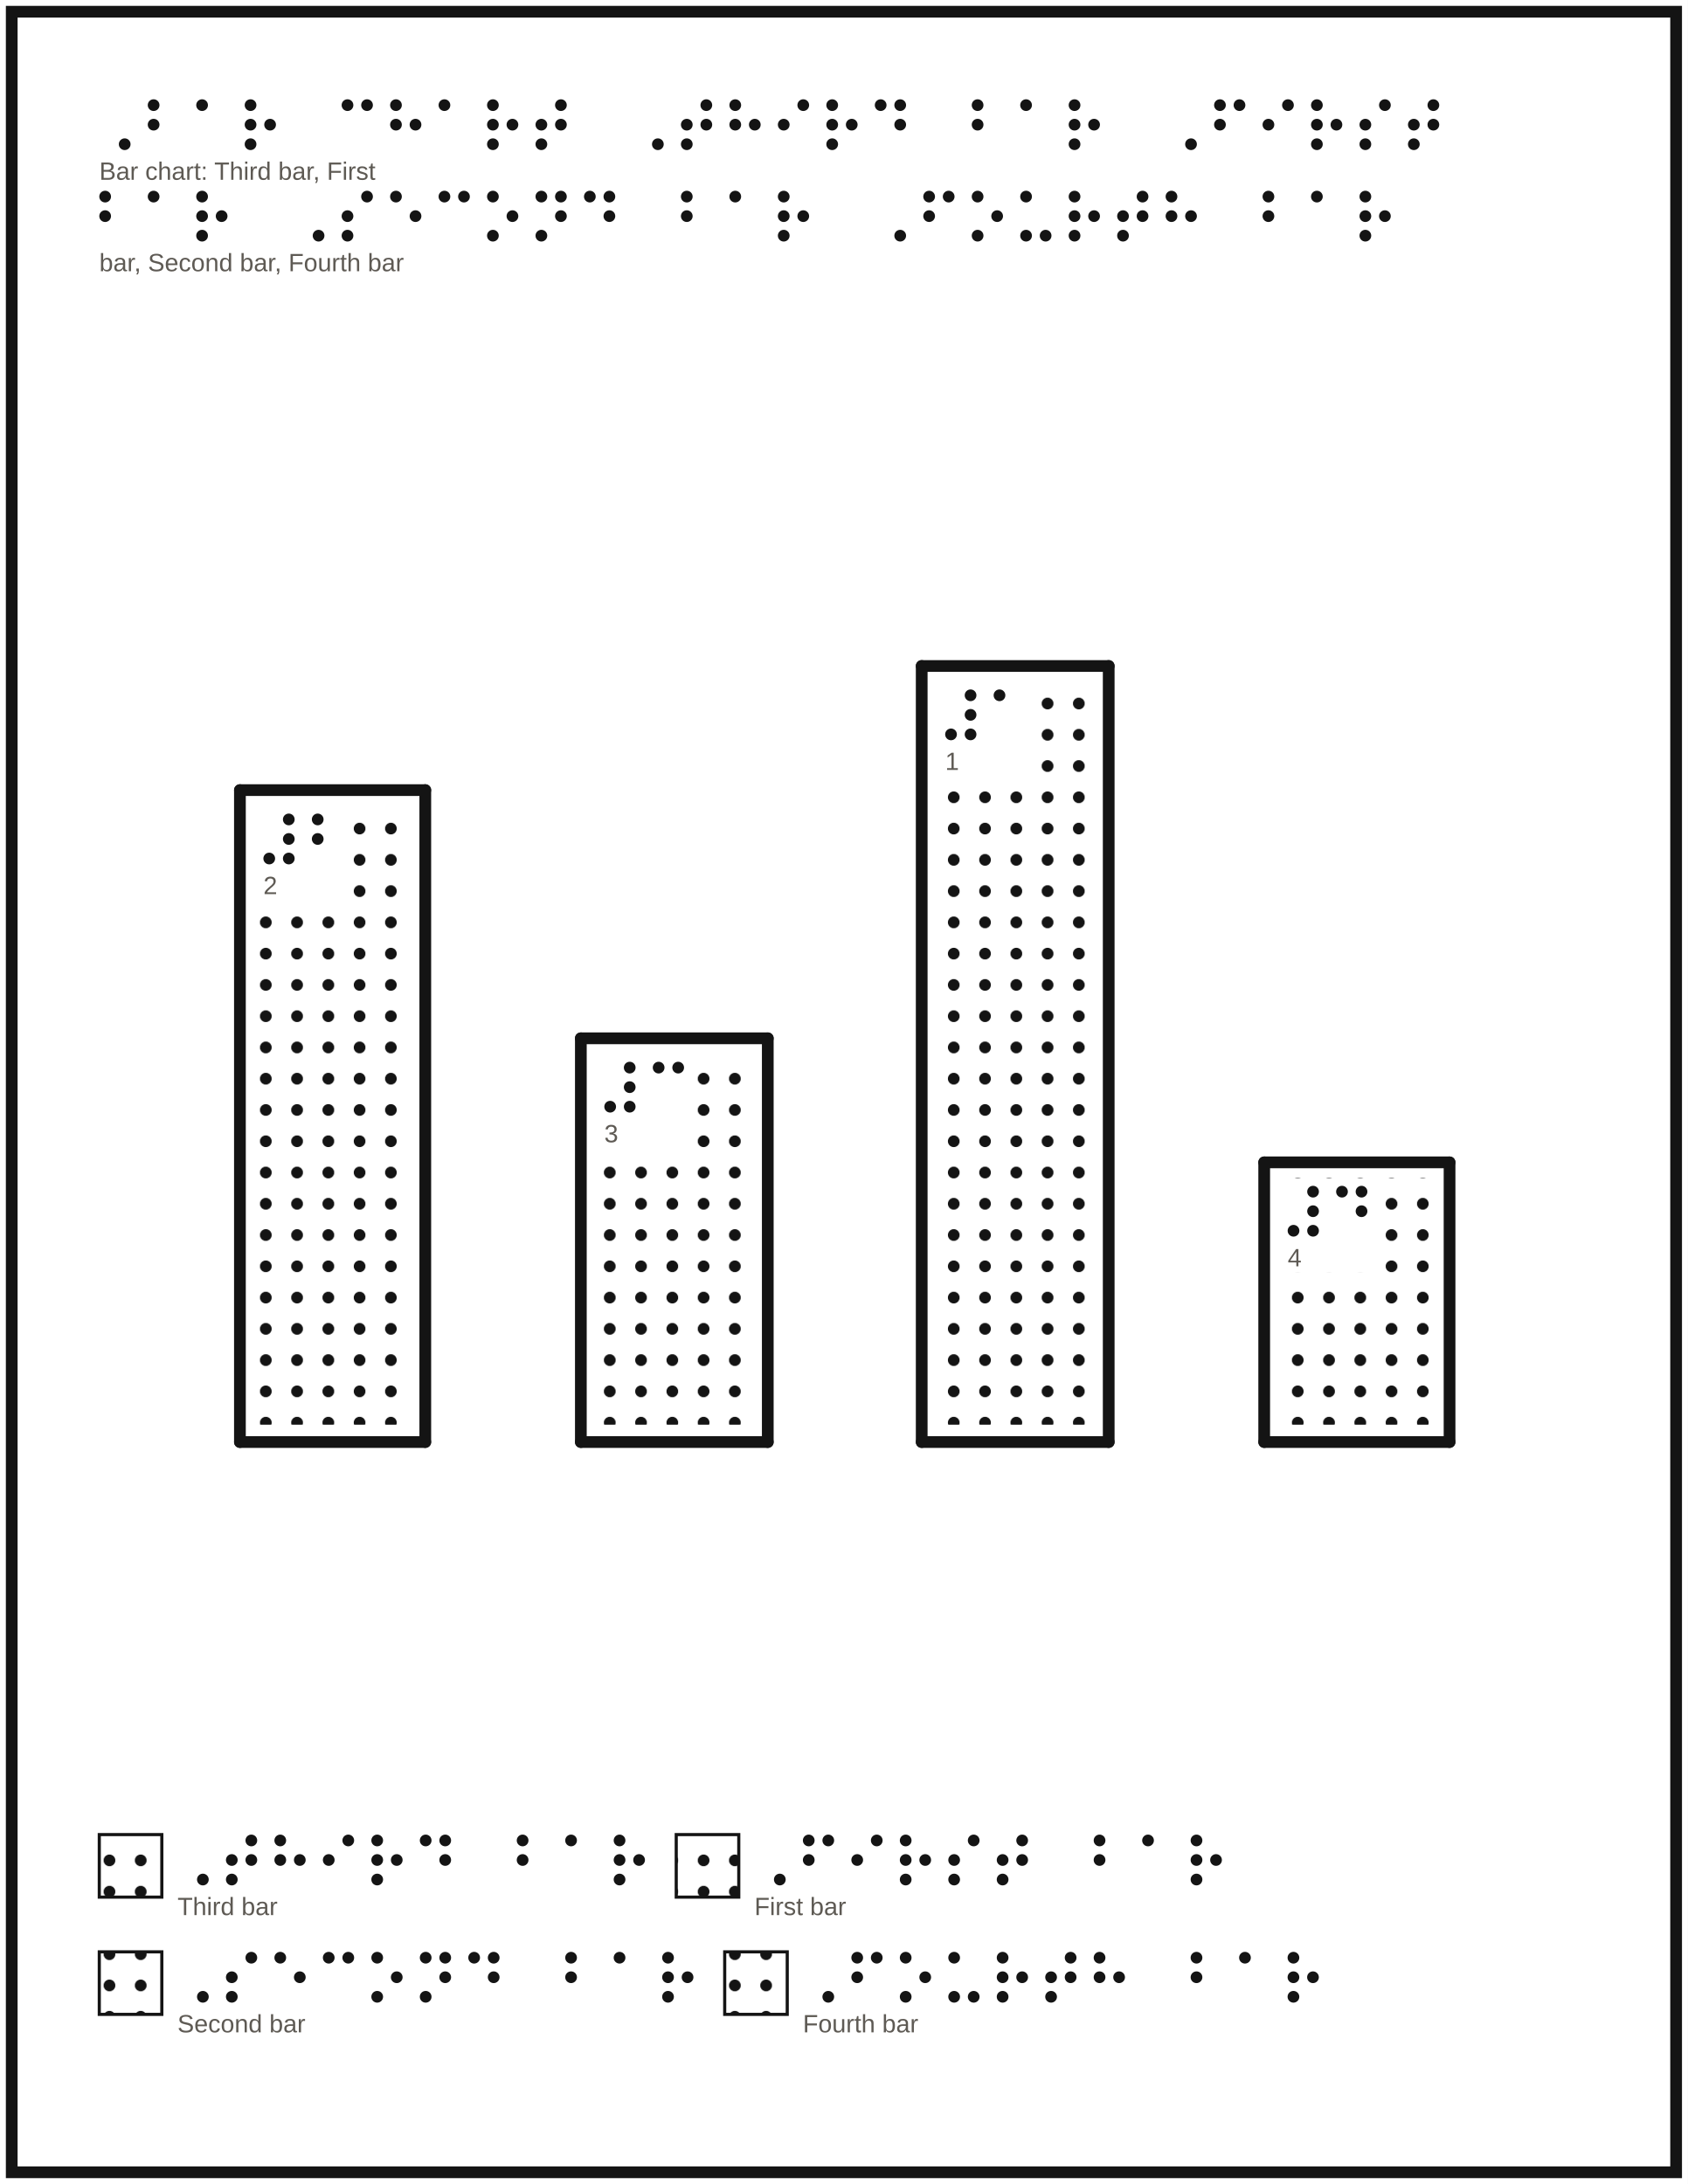
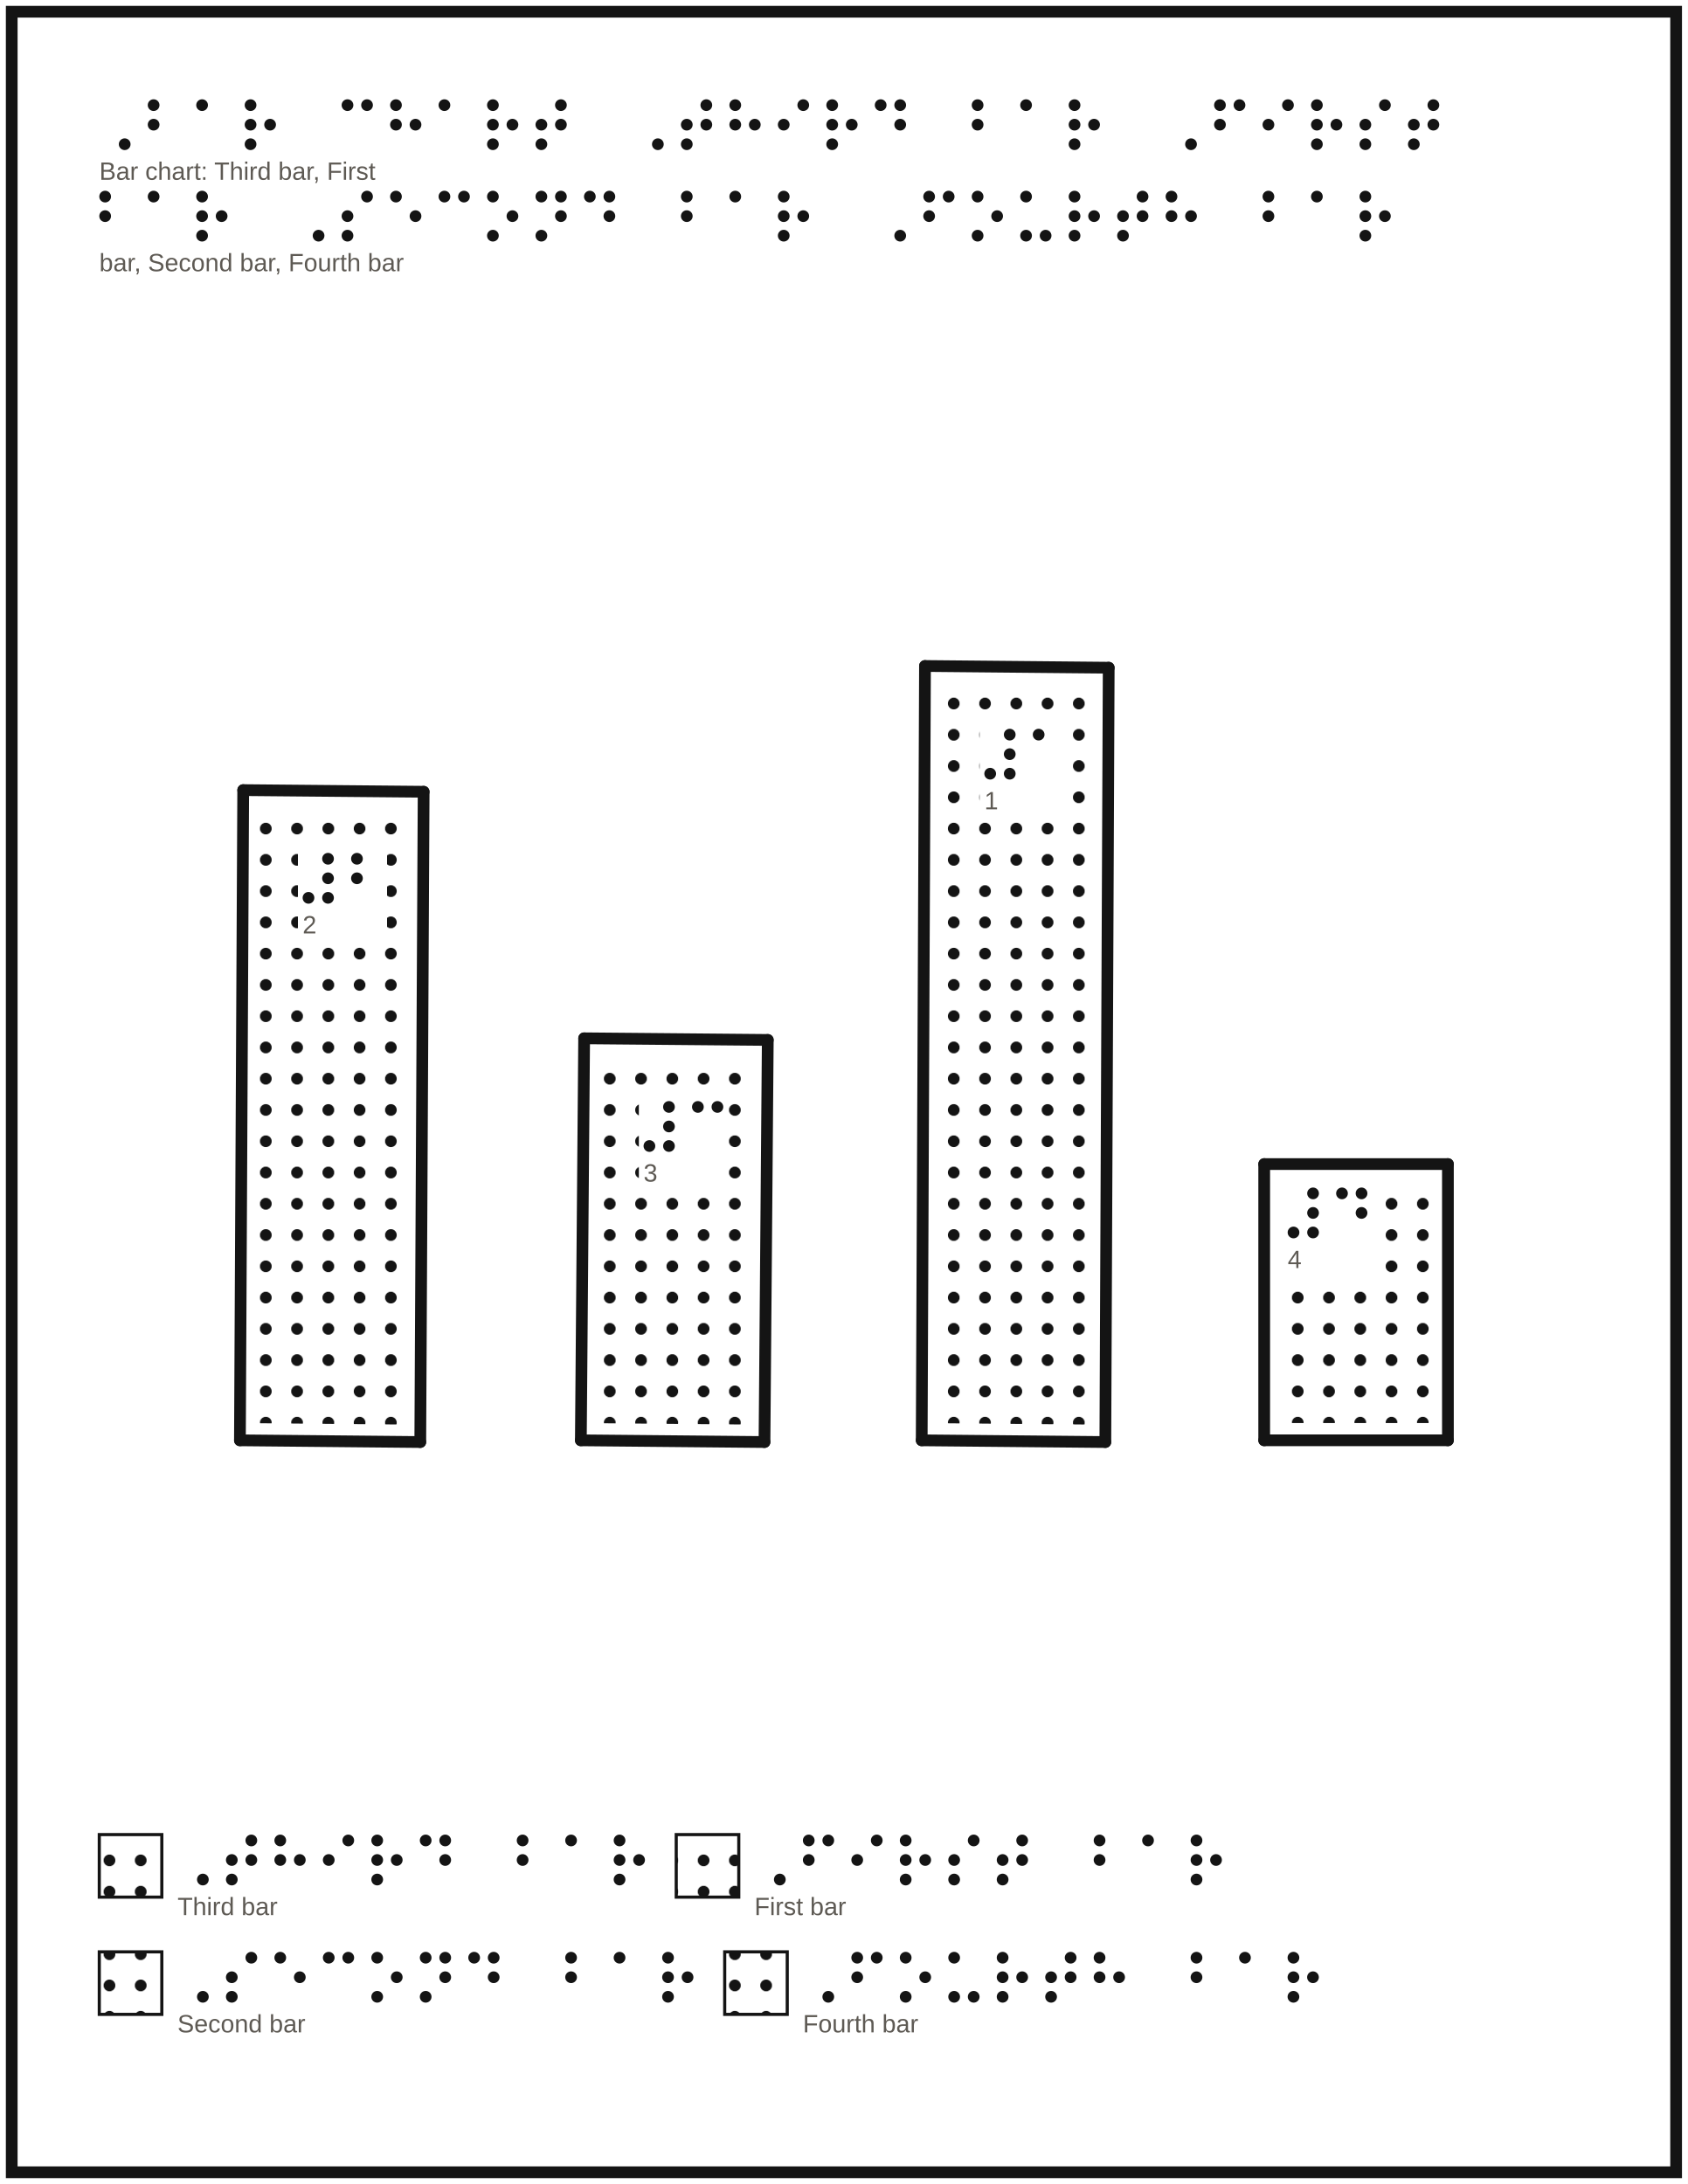
<svg xmlns="http://www.w3.org/2000/svg" aria-label="Tactile graphic: Bar chart" baseProfile="full" height="279.4mm" role="img" version="1.1" viewBox="0 0 215.9 279.4" width="215.9mm">
  <defs>
    <pattern height="4" id="dots" patternUnits="userSpaceOnUse" width="4">
      <circle cx="2" cy="2" fill="#141414" r="0.75" />
    </pattern>
    <pattern height="4" id="diagonal" patternUnits="userSpaceOnUse" width="4">
      <line stroke="#141414" stroke-width="0.8" x1="0" x2="4" y1="4" y2="0" />
      <line stroke="#141414" stroke-width="0.8" x1="-1" x2="1" y1="1" y2="-1" />
      <line stroke="#141414" stroke-width="0.8" x1="3" x2="5" y1="5" y2="3" />
    </pattern>
    <pattern height="4" id="crosshatch" patternUnits="userSpaceOnUse" width="4">
      <line stroke="#141414" stroke-width="0.8" x1="0" x2="4" y1="4" y2="0" />
      <line stroke="#141414" stroke-width="0.8" x1="-1" x2="1" y1="1" y2="-1" />
      <line stroke="#141414" stroke-width="0.8" x1="3" x2="5" y1="5" y2="3" />
      <line stroke="#141414" stroke-width="0.8" x1="0" x2="4" y1="0" y2="4" />
      <line stroke="#141414" stroke-width="0.8" x1="-1" x2="1" y1="3" y2="5" />
      <line stroke="#141414" stroke-width="0.8" x1="3" x2="5" y1="-1" y2="1" />
    </pattern>
    <pattern height="5" id="horizontal" patternUnits="userSpaceOnUse" width="5">
      <line stroke="#141414" stroke-width="0.8" x1="0" x2="5" y1="2.5" y2="2.5" />
    </pattern>
  </defs>
  <rect fill="#ffffff" height="279.4" width="215.9" x="0" y="0" />
  <rect fill="none" height="276.4" stroke="#141414" stroke-width="1.5" width="212.9" x="1.5" y="1.5" />
-   <polygon fill="url(#dots)" points="119.9,87.2 119.9,182.26 139.6,182.26 139.6,87.2 119.9,87.2" stroke="none" />
+   <polygon fill="url(#dots)" points="120.31,87.22 119.91,182.07 139.19,182.24 139.59,87.4 120.31,87.22" stroke="none" />
  <g id="r1">
-     <polygon fill="none" points="117.9,85.2 117.9,184.26 141.6,184.26 141.6,85.2" stroke="none" />
-   </g>
-   <polygon fill="url(#dots)" points="32.69,103.08 32.69,182.26 52.19,182.26 52.19,103.08 32.69,103.08" stroke="none" />
+     <polygon fill="none" points="118.32,85.2 117.9,184.05 141.18,184.26 141.6,85.42" stroke="none" />
+   </g>
+   <polygon fill="url(#dots)" points="33.1,103.1 32.7,182.07 51.56,182.24 51.97,103.27 33.1,103.1" stroke="none" />
  <g id="r2">
-     <polygon fill="none" points="30.69,101.08 30.69,184.26 54.19,184.26 54.19,101.08" stroke="none" />
-   </g>
-   <polygon fill="url(#dots)" points="76.3,134.83 76.3,182.26 96.0,182.26 96.0,134.83 76.3,134.83" stroke="none" />
+     <polygon fill="none" points="31.11,101.08 30.69,184.05 53.55,184.26 53.98,101.29" stroke="none" />
+   </g>
+   <polygon fill="url(#dots)" points="76.7,134.85 76.32,182.07 95.6,182.24 95.98,135.02 76.7,134.85" stroke="none" />
  <g id="r3">
-     <polygon fill="none" points="74.3,132.83 74.3,184.26 98.0,184.26 98.0,132.83" stroke="none" />
-   </g>
-   <polygon fill="url(#dots)" points="163.71,150.7 163.71,182.26 183.21,182.26 183.21,150.7 163.71,150.7" stroke="none" />
+     <polygon fill="none" points="74.72,132.83 74.3,184.05 97.58,184.26 98.0,133.04" stroke="none" />
+   </g>
+   <polygon fill="url(#dots)" points="163.71,150.92 163.71,182.05 183.0,182.05 183.0,150.92 163.71,150.92" stroke="none" />
  <g id="r4">
-     <polygon fill="none" points="161.71,148.7 161.71,184.26 185.21,184.26 185.21,148.7" stroke="none" />
+     <polygon fill="none" points="161.71,148.92 161.71,184.05 185.0,184.05 185.0,148.92" stroke="none" />
  </g>
  <g fill="none" id="boundaries" stroke="#141414" stroke-linecap="round" stroke-linejoin="round" stroke-width="1.5">
-     <line x1="117.9" x2="117.9" y1="85.2" y2="184.48" />
-     <line x1="117.9" x2="141.82" y1="184.48" y2="184.48" />
-     <line x1="141.82" x2="141.82" y1="184.48" y2="85.2" />
-     <line x1="141.82" x2="117.9" y1="85.2" y2="85.2" />
-     <line x1="30.69" x2="30.69" y1="101.08" y2="184.48" />
-     <line x1="30.69" x2="54.4" y1="184.48" y2="184.48" />
-     <line x1="54.4" x2="54.4" y1="184.48" y2="101.08" />
-     <line x1="54.4" x2="30.69" y1="101.08" y2="101.08" />
-     <line x1="74.3" x2="74.3" y1="132.83" y2="184.48" />
-     <line x1="74.3" x2="98.21" y1="184.48" y2="184.48" />
-     <line x1="98.21" x2="98.21" y1="184.48" y2="132.83" />
-     <line x1="98.21" x2="74.3" y1="132.83" y2="132.83" />
-     <line x1="161.71" x2="185.42" y1="148.7" y2="148.7" />
-     <line x1="185.42" x2="185.42" y1="148.7" y2="184.48" />
-     <line x1="185.42" x2="161.71" y1="184.48" y2="184.48" />
-     <line x1="161.71" x2="161.71" y1="184.48" y2="148.7" />
+     <line x1="118.32" x2="141.82" y1="85.2" y2="85.42" />
+     <line x1="141.82" x2="141.39" y1="85.42" y2="184.48" />
+     <line x1="141.39" x2="117.9" y1="184.48" y2="184.26" />
+     <line x1="117.9" x2="118.32" y1="184.26" y2="85.2" />
+     <line x1="31.11" x2="30.69" y1="101.08" y2="184.26" />
+     <line x1="30.69" x2="53.76" y1="184.26" y2="184.48" />
+     <line x1="53.76" x2="54.19" y1="184.48" y2="101.29" />
+     <line x1="54.19" x2="31.11" y1="101.29" y2="101.08" />
+     <line x1="74.72" x2="98.21" y1="132.83" y2="133.04" />
+     <line x1="98.21" x2="97.79" y1="133.04" y2="184.48" />
+     <line x1="97.79" x2="74.3" y1="184.48" y2="184.26" />
+     <line x1="74.3" x2="74.72" y1="184.26" y2="132.83" />
+     <line x1="161.71" x2="185.21" y1="148.92" y2="148.92" />
+     <line x1="185.21" x2="185.21" y1="148.92" y2="184.26" />
+     <line x1="185.21" x2="161.71" y1="184.26" y2="184.26" />
+     <line x1="161.71" x2="161.71" y1="184.26" y2="148.92" />
  </g>
  <circle cx="15.95" cy="18.45" fill="#141414" r="0.75" />
  <circle cx="19.65" cy="13.45" fill="#141414" r="0.75" />
  <circle cx="19.65" cy="15.95" fill="#141414" r="0.75" />
  <circle cx="25.85" cy="13.45" fill="#141414" r="0.75" />
  <circle cx="32.05" cy="13.45" fill="#141414" r="0.75" />
  <circle cx="32.05" cy="15.95" fill="#141414" r="0.75" />
  <circle cx="32.05" cy="18.45" fill="#141414" r="0.75" />
  <circle cx="34.55" cy="15.95" fill="#141414" r="0.75" />
  <circle cx="44.45" cy="13.45" fill="#141414" r="0.75" />
  <circle cx="46.95" cy="13.45" fill="#141414" r="0.75" />
  <circle cx="50.65" cy="13.45" fill="#141414" r="0.75" />
  <circle cx="50.65" cy="15.95" fill="#141414" r="0.75" />
  <circle cx="53.15" cy="15.95" fill="#141414" r="0.75" />
  <circle cx="56.85" cy="13.45" fill="#141414" r="0.75" />
  <circle cx="63.05" cy="13.45" fill="#141414" r="0.75" />
  <circle cx="63.05" cy="15.95" fill="#141414" r="0.75" />
  <circle cx="63.05" cy="18.45" fill="#141414" r="0.75" />
  <circle cx="65.55" cy="15.95" fill="#141414" r="0.75" />
  <circle cx="69.25" cy="15.95" fill="#141414" r="0.75" />
  <circle cx="69.25" cy="18.45" fill="#141414" r="0.75" />
  <circle cx="71.75" cy="13.45" fill="#141414" r="0.75" />
  <circle cx="71.75" cy="15.95" fill="#141414" r="0.75" />
  <circle cx="84.15" cy="18.45" fill="#141414" r="0.75" />
  <circle cx="87.85" cy="15.95" fill="#141414" r="0.75" />
  <circle cx="87.85" cy="18.45" fill="#141414" r="0.75" />
  <circle cx="90.35" cy="13.45" fill="#141414" r="0.75" />
  <circle cx="90.35" cy="15.95" fill="#141414" r="0.75" />
  <circle cx="94.05" cy="13.45" fill="#141414" r="0.75" />
  <circle cx="94.05" cy="15.95" fill="#141414" r="0.75" />
  <circle cx="96.55" cy="15.95" fill="#141414" r="0.75" />
  <circle cx="100.25" cy="15.95" fill="#141414" r="0.75" />
  <circle cx="102.75" cy="13.45" fill="#141414" r="0.75" />
  <circle cx="106.45" cy="13.45" fill="#141414" r="0.75" />
  <circle cx="106.45" cy="15.95" fill="#141414" r="0.75" />
  <circle cx="106.45" cy="18.45" fill="#141414" r="0.75" />
  <circle cx="108.95" cy="15.95" fill="#141414" r="0.75" />
  <circle cx="112.65" cy="13.45" fill="#141414" r="0.75" />
  <circle cx="115.15" cy="13.45" fill="#141414" r="0.75" />
  <circle cx="115.15" cy="15.95" fill="#141414" r="0.75" />
  <circle cx="125.05" cy="13.45" fill="#141414" r="0.75" />
  <circle cx="125.05" cy="15.95" fill="#141414" r="0.75" />
  <circle cx="131.25" cy="13.45" fill="#141414" r="0.75" />
  <circle cx="137.45" cy="13.45" fill="#141414" r="0.75" />
  <circle cx="137.45" cy="15.95" fill="#141414" r="0.75" />
  <circle cx="137.45" cy="18.45" fill="#141414" r="0.75" />
  <circle cx="139.95" cy="15.95" fill="#141414" r="0.75" />
  <circle cx="152.35" cy="18.45" fill="#141414" r="0.75" />
  <circle cx="156.05" cy="13.45" fill="#141414" r="0.75" />
  <circle cx="156.05" cy="15.95" fill="#141414" r="0.75" />
  <circle cx="158.55" cy="13.45" fill="#141414" r="0.75" />
  <circle cx="162.25" cy="15.95" fill="#141414" r="0.75" />
  <circle cx="164.75" cy="13.45" fill="#141414" r="0.75" />
  <circle cx="168.45" cy="13.45" fill="#141414" r="0.75" />
  <circle cx="168.45" cy="15.95" fill="#141414" r="0.75" />
  <circle cx="168.45" cy="18.45" fill="#141414" r="0.75" />
  <circle cx="170.95" cy="15.95" fill="#141414" r="0.75" />
  <circle cx="174.65" cy="15.95" fill="#141414" r="0.75" />
  <circle cx="174.65" cy="18.45" fill="#141414" r="0.75" />
  <circle cx="177.15" cy="13.45" fill="#141414" r="0.75" />
  <circle cx="180.85" cy="15.95" fill="#141414" r="0.75" />
  <circle cx="180.85" cy="18.45" fill="#141414" r="0.75" />
  <circle cx="183.35" cy="13.45" fill="#141414" r="0.75" />
  <circle cx="183.35" cy="15.95" fill="#141414" r="0.75" />
  <text class="print-label" fill="#5e5a54" font-family="Arial, sans-serif" font-size="3.2px" x="12.7" y="23.0">Bar chart: Third bar, First</text>
  <circle cx="13.45" cy="25.15" fill="#141414" r="0.75" />
  <circle cx="13.45" cy="27.65" fill="#141414" r="0.75" />
  <circle cx="19.65" cy="25.15" fill="#141414" r="0.75" />
  <circle cx="25.85" cy="25.15" fill="#141414" r="0.75" />
  <circle cx="25.85" cy="27.65" fill="#141414" r="0.75" />
  <circle cx="25.85" cy="30.15" fill="#141414" r="0.75" />
  <circle cx="28.35" cy="27.65" fill="#141414" r="0.75" />
  <circle cx="40.75" cy="30.15" fill="#141414" r="0.75" />
  <circle cx="44.45" cy="27.65" fill="#141414" r="0.75" />
  <circle cx="44.45" cy="30.15" fill="#141414" r="0.75" />
  <circle cx="46.95" cy="25.15" fill="#141414" r="0.75" />
  <circle cx="50.65" cy="25.15" fill="#141414" r="0.75" />
  <circle cx="53.15" cy="27.65" fill="#141414" r="0.75" />
  <circle cx="56.85" cy="25.15" fill="#141414" r="0.75" />
  <circle cx="59.35" cy="25.15" fill="#141414" r="0.75" />
  <circle cx="63.05" cy="25.15" fill="#141414" r="0.75" />
  <circle cx="63.05" cy="30.15" fill="#141414" r="0.75" />
  <circle cx="65.55" cy="27.65" fill="#141414" r="0.75" />
  <circle cx="69.25" cy="25.15" fill="#141414" r="0.75" />
  <circle cx="69.25" cy="30.15" fill="#141414" r="0.75" />
  <circle cx="71.75" cy="25.15" fill="#141414" r="0.75" />
  <circle cx="71.75" cy="27.65" fill="#141414" r="0.75" />
  <circle cx="75.45" cy="25.15" fill="#141414" r="0.75" />
  <circle cx="77.95" cy="25.15" fill="#141414" r="0.75" />
  <circle cx="77.95" cy="27.65" fill="#141414" r="0.75" />
  <circle cx="87.85" cy="25.15" fill="#141414" r="0.75" />
  <circle cx="87.85" cy="27.65" fill="#141414" r="0.75" />
  <circle cx="94.05" cy="25.15" fill="#141414" r="0.75" />
  <circle cx="100.25" cy="25.15" fill="#141414" r="0.75" />
  <circle cx="100.25" cy="27.65" fill="#141414" r="0.75" />
  <circle cx="100.25" cy="30.15" fill="#141414" r="0.75" />
  <circle cx="102.75" cy="27.65" fill="#141414" r="0.75" />
  <circle cx="115.15" cy="30.15" fill="#141414" r="0.75" />
  <circle cx="118.85" cy="25.15" fill="#141414" r="0.75" />
  <circle cx="118.85" cy="27.65" fill="#141414" r="0.75" />
  <circle cx="121.35" cy="25.15" fill="#141414" r="0.75" />
  <circle cx="125.05" cy="25.15" fill="#141414" r="0.75" />
  <circle cx="125.05" cy="30.15" fill="#141414" r="0.75" />
  <circle cx="127.55" cy="27.65" fill="#141414" r="0.75" />
  <circle cx="131.25" cy="25.15" fill="#141414" r="0.75" />
  <circle cx="131.25" cy="30.15" fill="#141414" r="0.75" />
  <circle cx="133.75" cy="30.15" fill="#141414" r="0.75" />
  <circle cx="137.45" cy="25.15" fill="#141414" r="0.75" />
  <circle cx="137.45" cy="27.65" fill="#141414" r="0.75" />
  <circle cx="137.45" cy="30.15" fill="#141414" r="0.75" />
  <circle cx="139.95" cy="27.65" fill="#141414" r="0.75" />
  <circle cx="143.65" cy="27.65" fill="#141414" r="0.75" />
  <circle cx="143.65" cy="30.15" fill="#141414" r="0.75" />
  <circle cx="146.15" cy="25.15" fill="#141414" r="0.75" />
  <circle cx="146.15" cy="27.65" fill="#141414" r="0.75" />
  <circle cx="149.85" cy="25.15" fill="#141414" r="0.75" />
  <circle cx="149.85" cy="27.65" fill="#141414" r="0.75" />
  <circle cx="152.35" cy="27.65" fill="#141414" r="0.75" />
  <circle cx="162.25" cy="25.15" fill="#141414" r="0.75" />
  <circle cx="162.25" cy="27.65" fill="#141414" r="0.75" />
  <circle cx="168.45" cy="25.15" fill="#141414" r="0.75" />
  <circle cx="174.65" cy="25.15" fill="#141414" r="0.75" />
  <circle cx="174.65" cy="27.65" fill="#141414" r="0.75" />
  <circle cx="174.65" cy="30.15" fill="#141414" r="0.75" />
  <circle cx="177.15" cy="27.65" fill="#141414" r="0.75" />
  <text class="print-label" fill="#5e5a54" font-family="Arial, sans-serif" font-size="3.2px" x="12.7" y="34.7">bar, Second bar, Fourth bar</text>
-   <rect fill="#ffffff" height="11.7" width="11.4" x="120.3" y="87.6" />
-   <circle cx="121.65" cy="93.95" fill="#141414" r="0.75" />
-   <circle cx="124.15" cy="88.95" fill="#141414" r="0.75" />
-   <circle cx="124.15" cy="91.45" fill="#141414" r="0.75" />
-   <circle cx="124.15" cy="93.95" fill="#141414" r="0.75" />
-   <circle cx="127.85" cy="88.95" fill="#141414" r="0.75" />
-   <text class="print-label" fill="#5e5a54" font-family="Arial, sans-serif" font-size="3.2px" x="120.9" y="98.5">1</text>
-   <rect fill="#ffffff" height="11.7" width="11.4" x="33.09" y="103.48" />
-   <circle cx="34.44" cy="109.83" fill="#141414" r="0.75" />
-   <circle cx="36.94" cy="104.83" fill="#141414" r="0.75" />
-   <circle cx="36.94" cy="107.33" fill="#141414" r="0.75" />
-   <circle cx="36.94" cy="109.83" fill="#141414" r="0.75" />
-   <circle cx="40.64" cy="104.83" fill="#141414" r="0.75" />
-   <circle cx="40.64" cy="107.33" fill="#141414" r="0.75" />
-   <text class="print-label" fill="#5e5a54" font-family="Arial, sans-serif" font-size="3.2px" x="33.69" y="114.38">2</text>
-   <rect fill="#ffffff" height="11.7" width="11.4" x="76.7" y="135.23" />
-   <circle cx="78.05" cy="141.58" fill="#141414" r="0.75" />
-   <circle cx="80.55" cy="136.58" fill="#141414" r="0.75" />
-   <circle cx="80.55" cy="139.08" fill="#141414" r="0.75" />
-   <circle cx="80.55" cy="141.58" fill="#141414" r="0.75" />
-   <circle cx="84.25" cy="136.58" fill="#141414" r="0.75" />
-   <circle cx="86.75" cy="136.58" fill="#141414" r="0.75" />
-   <text class="print-label" fill="#5e5a54" font-family="Arial, sans-serif" font-size="3.2px" x="77.3" y="146.13">3</text>
-   <rect fill="#ffffff" height="11.7" width="11.4" x="164.11" y="151.1" />
-   <circle cx="165.46" cy="157.45" fill="#141414" r="0.75" />
-   <circle cx="167.96" cy="152.45" fill="#141414" r="0.75" />
-   <circle cx="167.96" cy="154.95" fill="#141414" r="0.75" />
-   <circle cx="167.96" cy="157.45" fill="#141414" r="0.75" />
-   <circle cx="171.66" cy="152.45" fill="#141414" r="0.75" />
-   <circle cx="174.16" cy="152.45" fill="#141414" r="0.75" />
-   <circle cx="174.16" cy="154.95" fill="#141414" r="0.75" />
-   <text class="print-label" fill="#5e5a54" font-family="Arial, sans-serif" font-size="3.2px" x="164.71" y="162">4</text>
+   <rect fill="#ffffff" height="11.7" width="11.4" x="125.31" y="92.63" />
+   <circle cx="126.66" cy="98.98" fill="#141414" r="0.75" />
+   <circle cx="129.16" cy="93.98" fill="#141414" r="0.75" />
+   <circle cx="129.16" cy="96.48" fill="#141414" r="0.75" />
+   <circle cx="129.16" cy="98.98" fill="#141414" r="0.75" />
+   <circle cx="132.86" cy="93.98" fill="#141414" r="0.75" />
+   <text class="print-label" fill="#5e5a54" font-family="Arial, sans-serif" font-size="3.2px" x="125.91" y="103.53">1</text>
+   <rect fill="#ffffff" height="11.7" width="11.4" x="38.11" y="108.51" />
+   <circle cx="39.46" cy="114.86" fill="#141414" r="0.75" />
+   <circle cx="41.96" cy="109.86" fill="#141414" r="0.75" />
+   <circle cx="41.96" cy="112.36" fill="#141414" r="0.75" />
+   <circle cx="41.96" cy="114.86" fill="#141414" r="0.75" />
+   <circle cx="45.66" cy="109.86" fill="#141414" r="0.75" />
+   <circle cx="45.66" cy="112.36" fill="#141414" r="0.75" />
+   <text class="print-label" fill="#5e5a54" font-family="Arial, sans-serif" font-size="3.2px" x="38.71" y="119.41">2</text>
+   <rect fill="#ffffff" height="11.7" width="11.4" x="81.72" y="140.26" />
+   <circle cx="83.07" cy="146.61" fill="#141414" r="0.75" />
+   <circle cx="85.57" cy="141.61" fill="#141414" r="0.75" />
+   <circle cx="85.57" cy="144.11" fill="#141414" r="0.75" />
+   <circle cx="85.57" cy="146.61" fill="#141414" r="0.75" />
+   <circle cx="89.27" cy="141.61" fill="#141414" r="0.75" />
+   <circle cx="91.77" cy="141.61" fill="#141414" r="0.75" />
+   <text class="print-label" fill="#5e5a54" font-family="Arial, sans-serif" font-size="3.2px" x="82.32" y="151.16">3</text>
+   <rect fill="#ffffff" height="11.7" width="11.4" x="164.11" y="151.32" />
+   <circle cx="165.46" cy="157.67" fill="#141414" r="0.75" />
+   <circle cx="167.96" cy="152.67" fill="#141414" r="0.75" />
+   <circle cx="167.96" cy="155.17" fill="#141414" r="0.75" />
+   <circle cx="167.96" cy="157.67" fill="#141414" r="0.75" />
+   <circle cx="171.66" cy="152.67" fill="#141414" r="0.75" />
+   <circle cx="174.16" cy="152.67" fill="#141414" r="0.75" />
+   <circle cx="174.16" cy="155.17" fill="#141414" r="0.75" />
+   <text class="print-label" fill="#5e5a54" font-family="Arial, sans-serif" font-size="3.2px" x="164.71" y="162.22">4</text>
  <rect fill="url(#dots)" height="8.0" stroke="#141414" stroke-width="0.4" width="8.0" x="12.7" y="234.7" />
  <circle cx="25.95" cy="240.45" fill="#141414" r="0.75" />
  <circle cx="29.65" cy="237.95" fill="#141414" r="0.75" />
  <circle cx="29.65" cy="240.45" fill="#141414" r="0.75" />
  <circle cx="32.15" cy="235.45" fill="#141414" r="0.75" />
  <circle cx="32.15" cy="237.95" fill="#141414" r="0.75" />
  <circle cx="35.85" cy="235.45" fill="#141414" r="0.75" />
  <circle cx="35.85" cy="237.95" fill="#141414" r="0.75" />
  <circle cx="38.35" cy="237.95" fill="#141414" r="0.75" />
  <circle cx="42.05" cy="237.95" fill="#141414" r="0.75" />
  <circle cx="44.55" cy="235.45" fill="#141414" r="0.75" />
  <circle cx="48.25" cy="235.45" fill="#141414" r="0.75" />
  <circle cx="48.25" cy="237.95" fill="#141414" r="0.75" />
  <circle cx="48.25" cy="240.45" fill="#141414" r="0.75" />
  <circle cx="50.75" cy="237.95" fill="#141414" r="0.75" />
  <circle cx="54.45" cy="235.45" fill="#141414" r="0.75" />
  <circle cx="56.95" cy="235.45" fill="#141414" r="0.75" />
  <circle cx="56.95" cy="237.95" fill="#141414" r="0.75" />
  <circle cx="66.85" cy="235.45" fill="#141414" r="0.75" />
  <circle cx="66.85" cy="237.95" fill="#141414" r="0.75" />
  <circle cx="73.05" cy="235.45" fill="#141414" r="0.75" />
  <circle cx="79.25" cy="235.45" fill="#141414" r="0.75" />
  <circle cx="79.25" cy="237.95" fill="#141414" r="0.75" />
  <circle cx="79.25" cy="240.45" fill="#141414" r="0.75" />
  <circle cx="81.75" cy="237.95" fill="#141414" r="0.75" />
  <text class="print-label" fill="#5e5a54" font-family="Arial, sans-serif" font-size="3.2px" x="22.7" y="245">Third bar</text>
  <rect fill="url(#dots)" height="8.0" stroke="#141414" stroke-width="0.4" width="8.0" x="86.5" y="234.7" />
  <circle cx="99.75" cy="240.45" fill="#141414" r="0.75" />
  <circle cx="103.45" cy="235.45" fill="#141414" r="0.75" />
  <circle cx="103.45" cy="237.95" fill="#141414" r="0.75" />
  <circle cx="105.95" cy="235.45" fill="#141414" r="0.75" />
  <circle cx="109.65" cy="237.95" fill="#141414" r="0.75" />
  <circle cx="112.15" cy="235.45" fill="#141414" r="0.75" />
  <circle cx="115.85" cy="235.45" fill="#141414" r="0.75" />
  <circle cx="115.85" cy="237.95" fill="#141414" r="0.75" />
  <circle cx="115.85" cy="240.45" fill="#141414" r="0.75" />
  <circle cx="118.35" cy="237.95" fill="#141414" r="0.75" />
  <circle cx="122.05" cy="237.95" fill="#141414" r="0.75" />
  <circle cx="122.05" cy="240.45" fill="#141414" r="0.75" />
  <circle cx="124.55" cy="235.45" fill="#141414" r="0.75" />
  <circle cx="128.25" cy="237.95" fill="#141414" r="0.75" />
  <circle cx="128.25" cy="240.45" fill="#141414" r="0.75" />
  <circle cx="130.75" cy="235.45" fill="#141414" r="0.75" />
  <circle cx="130.75" cy="237.95" fill="#141414" r="0.75" />
  <circle cx="140.65" cy="235.45" fill="#141414" r="0.75" />
  <circle cx="140.65" cy="237.95" fill="#141414" r="0.75" />
  <circle cx="146.85" cy="235.45" fill="#141414" r="0.75" />
  <circle cx="153.05" cy="235.45" fill="#141414" r="0.75" />
  <circle cx="153.05" cy="237.95" fill="#141414" r="0.75" />
  <circle cx="153.05" cy="240.45" fill="#141414" r="0.75" />
  <circle cx="155.55" cy="237.95" fill="#141414" r="0.75" />
  <text class="print-label" fill="#5e5a54" font-family="Arial, sans-serif" font-size="3.2px" x="96.5" y="245">First bar</text>
  <rect fill="url(#dots)" height="8.0" stroke="#141414" stroke-width="0.4" width="8.0" x="12.7" y="249.7" />
  <circle cx="25.95" cy="255.45" fill="#141414" r="0.75" />
  <circle cx="29.65" cy="252.95" fill="#141414" r="0.75" />
  <circle cx="29.65" cy="255.45" fill="#141414" r="0.75" />
  <circle cx="32.15" cy="250.45" fill="#141414" r="0.75" />
  <circle cx="35.85" cy="250.45" fill="#141414" r="0.75" />
  <circle cx="38.35" cy="252.95" fill="#141414" r="0.75" />
  <circle cx="42.05" cy="250.45" fill="#141414" r="0.75" />
  <circle cx="44.55" cy="250.45" fill="#141414" r="0.75" />
  <circle cx="48.25" cy="250.45" fill="#141414" r="0.75" />
  <circle cx="48.25" cy="255.45" fill="#141414" r="0.75" />
  <circle cx="50.75" cy="252.95" fill="#141414" r="0.75" />
  <circle cx="54.45" cy="250.45" fill="#141414" r="0.75" />
  <circle cx="54.45" cy="255.45" fill="#141414" r="0.75" />
  <circle cx="56.95" cy="250.45" fill="#141414" r="0.75" />
  <circle cx="56.95" cy="252.95" fill="#141414" r="0.75" />
  <circle cx="60.65" cy="250.45" fill="#141414" r="0.75" />
  <circle cx="63.15" cy="250.45" fill="#141414" r="0.75" />
  <circle cx="63.15" cy="252.95" fill="#141414" r="0.75" />
  <circle cx="73.05" cy="250.45" fill="#141414" r="0.75" />
  <circle cx="73.05" cy="252.95" fill="#141414" r="0.75" />
  <circle cx="79.25" cy="250.45" fill="#141414" r="0.75" />
  <circle cx="85.45" cy="250.45" fill="#141414" r="0.75" />
  <circle cx="85.45" cy="252.95" fill="#141414" r="0.75" />
  <circle cx="85.45" cy="255.45" fill="#141414" r="0.75" />
  <circle cx="87.95" cy="252.95" fill="#141414" r="0.75" />
  <text class="print-label" fill="#5e5a54" font-family="Arial, sans-serif" font-size="3.2px" x="22.7" y="260.0">Second bar</text>
  <rect fill="url(#dots)" height="8.0" stroke="#141414" stroke-width="0.4" width="8.0" x="92.7" y="249.7" />
  <circle cx="105.95" cy="255.45" fill="#141414" r="0.75" />
  <circle cx="109.65" cy="250.45" fill="#141414" r="0.75" />
  <circle cx="109.65" cy="252.95" fill="#141414" r="0.75" />
  <circle cx="112.15" cy="250.45" fill="#141414" r="0.75" />
  <circle cx="115.85" cy="250.45" fill="#141414" r="0.75" />
  <circle cx="115.85" cy="255.45" fill="#141414" r="0.75" />
  <circle cx="118.35" cy="252.95" fill="#141414" r="0.75" />
  <circle cx="122.05" cy="250.45" fill="#141414" r="0.75" />
  <circle cx="122.05" cy="255.45" fill="#141414" r="0.75" />
  <circle cx="124.55" cy="255.45" fill="#141414" r="0.75" />
  <circle cx="128.25" cy="250.45" fill="#141414" r="0.75" />
  <circle cx="128.25" cy="252.95" fill="#141414" r="0.75" />
  <circle cx="128.25" cy="255.45" fill="#141414" r="0.75" />
  <circle cx="130.75" cy="252.95" fill="#141414" r="0.75" />
  <circle cx="134.45" cy="252.95" fill="#141414" r="0.75" />
  <circle cx="134.45" cy="255.45" fill="#141414" r="0.75" />
  <circle cx="136.95" cy="250.45" fill="#141414" r="0.75" />
  <circle cx="136.95" cy="252.95" fill="#141414" r="0.75" />
  <circle cx="140.65" cy="250.45" fill="#141414" r="0.75" />
  <circle cx="140.65" cy="252.95" fill="#141414" r="0.75" />
  <circle cx="143.15" cy="252.95" fill="#141414" r="0.75" />
  <circle cx="153.05" cy="250.45" fill="#141414" r="0.75" />
  <circle cx="153.05" cy="252.95" fill="#141414" r="0.75" />
  <circle cx="159.25" cy="250.45" fill="#141414" r="0.75" />
  <circle cx="165.45" cy="250.45" fill="#141414" r="0.75" />
  <circle cx="165.45" cy="252.95" fill="#141414" r="0.75" />
  <circle cx="165.45" cy="255.45" fill="#141414" r="0.75" />
  <circle cx="167.95" cy="252.95" fill="#141414" r="0.75" />
  <text class="print-label" fill="#5e5a54" font-family="Arial, sans-serif" font-size="3.2px" x="102.7" y="260.0">Fourth bar</text>
</svg>
